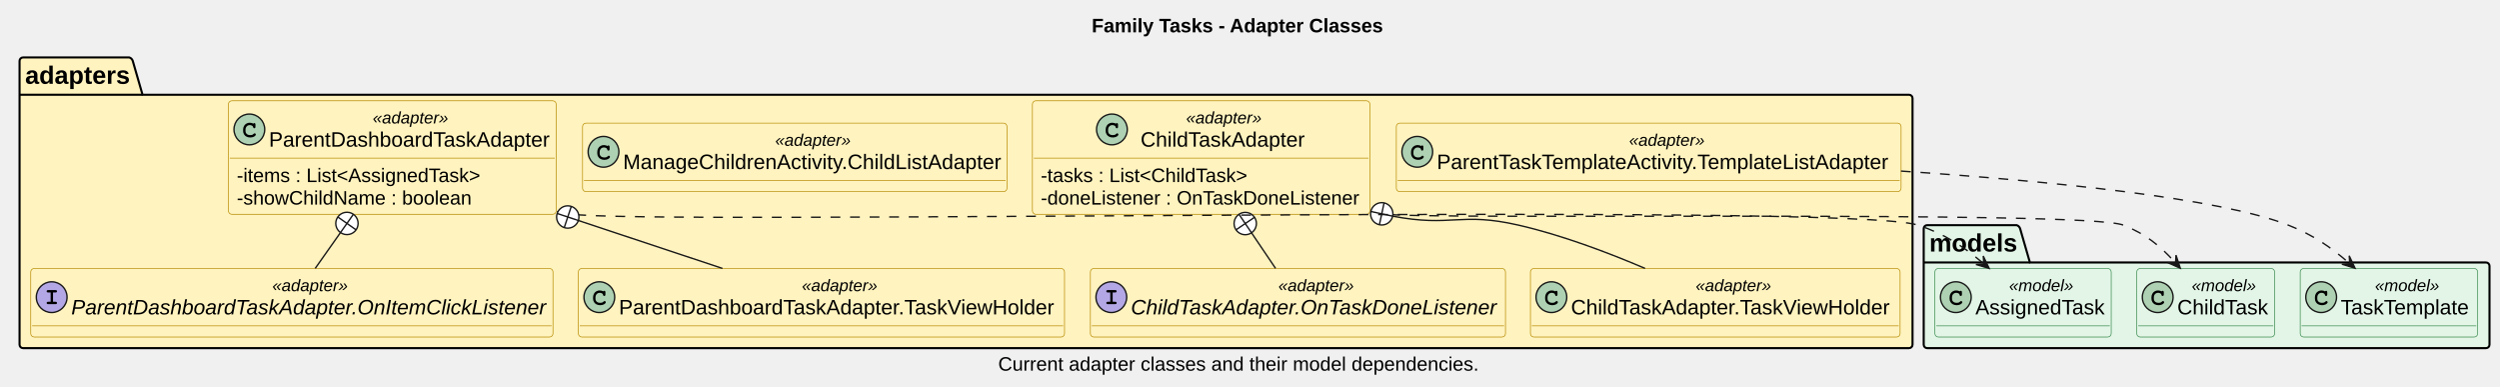
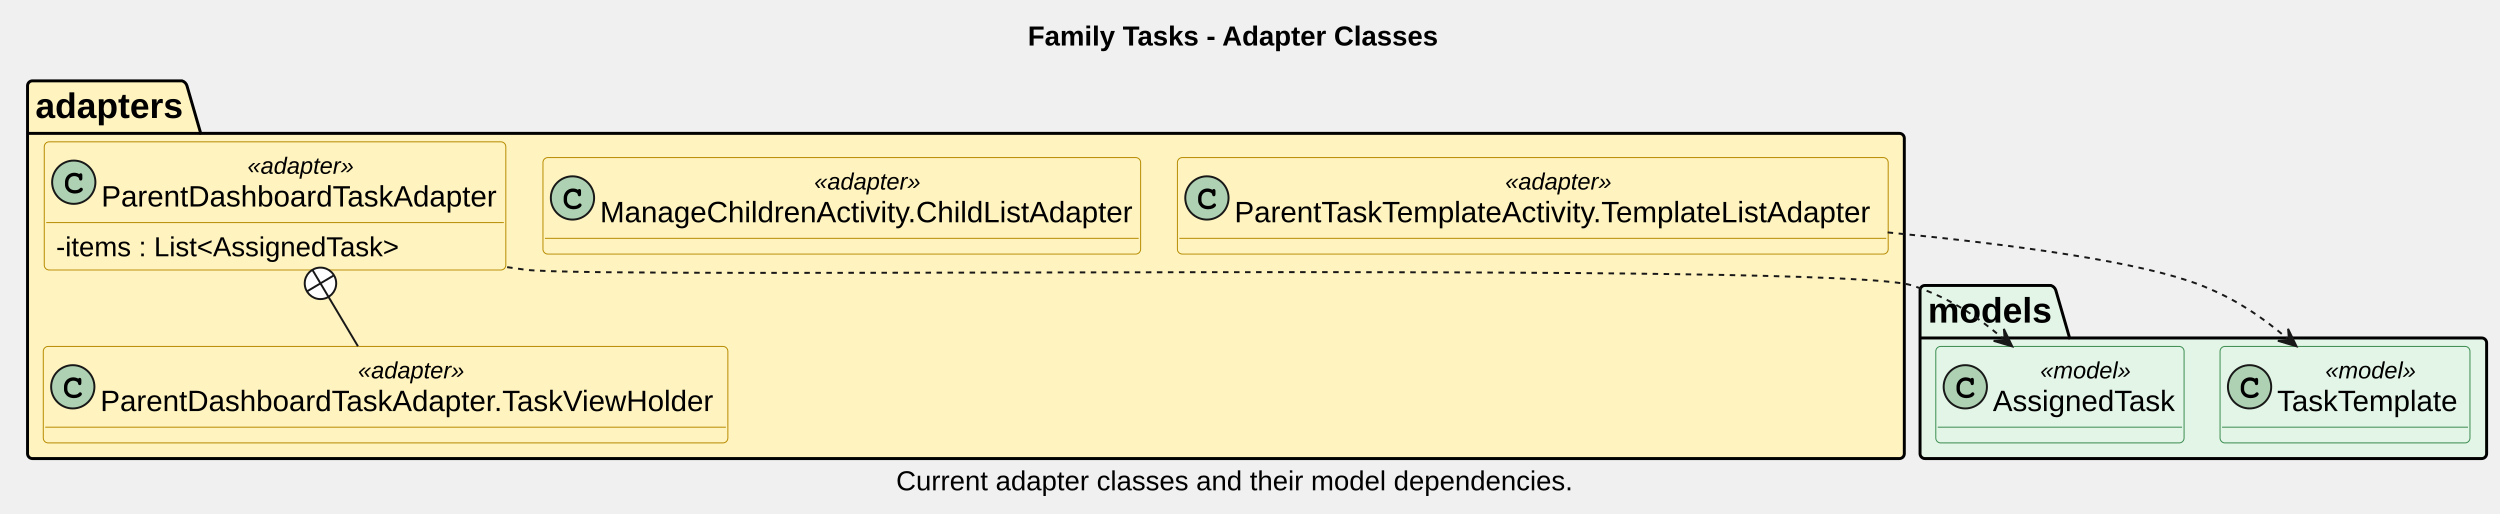
- <svg xmlns="http://www.w3.org/2000/svg" contentStyleType="text/css" data-diagram-type="CLASS" height="692.5px" preserveAspectRatio="none" style="width:4472px;height:692px;background:#FFFFFF;" version="1.1" viewBox="0 0 4472 692" width="4472.5px" zoomAndPan="magnify">
+ <svg xmlns="http://www.w3.org/2000/svg" contentStyleType="text/css" height="652.5px" preserveAspectRatio="none" style="width:3177px;height:652px;background:#FFFFFF;" version="1.1" viewBox="0 0 3177 652" width="3177.5px" zoomAndPan="magnify">
  <defs />
  <g>
-     <g class="title" data-source-line="15">
-       <text fill="#000000" font-family="Arial" font-size="35" font-weight="bold" lengthAdjust="spacing" textLength="525.239" x="1953.63" y="57.83">Family Tasks - Adapter Classes</text>
-     </g>
-     <g class="cluster" data-qualified-name="adapters" data-source-line="18" id="ent0002">
-       <path d="M41.25,102.747 L231.331,102.747 A9.375,9.375 0 0 1 237.581,108.997 L255.081,169.492 L3416.25,169.492 A6.25,6.25 0 0 1 3422.5,175.742 L3422.5,616.497 A6.25,6.25 0 0 1 3416.25,622.747 L41.25,622.747 A6.25,6.25 0 0 1 35,616.497 L35,108.997 A6.25,6.25 0 0 1 41.25,102.747" fill="#FFF3BF" style="stroke:#000000;stroke-width:3.75;" />
+     <text fill="#000000" font-family="Arial" font-size="35" font-weight="bold" lengthAdjust="spacing" textLength="525.239" x="1306.13" y="57.83">Family Tasks - Adapter Classes</text>
+     <g id="cluster_adapters">
+       <path d="M41.25,102.747 L231.331,102.747 A9.375,9.375 0 0 1 237.581,108.997 L255.081,169.492 L2413.75,169.492 A6.25,6.25 0 0 1 2420,175.742 L2420,576.497 A6.25,6.25 0 0 1 2413.75,582.747 L41.25,582.747 A6.25,6.25 0 0 1 35,576.497 L35,108.997 A6.25,6.25 0 0 1 41.25,102.747 " fill="#FFF3BF" style="stroke:#000000;stroke-width:3.75;" />
      <line style="stroke:#000000;stroke-width:3.75;" x1="35" x2="255.081" y1="169.492" y2="169.492" />
      <text fill="#000000" font-family="Arial" font-size="45" font-weight="bold" lengthAdjust="spacing" textLength="187.581" x="45" y="149.956">adapters</text>
    </g>
-     <g class="cluster" data-qualified-name="models" data-source-line="35" id="ent0011">
-       <path d="M3448.75,402.747 L3608.794,402.747 A9.375,9.375 0 0 1 3615.044,408.997 L3632.544,469.492 L4448.75,469.492 A6.25,6.25 0 0 1 4455,475.742 L4455,616.497 A6.25,6.25 0 0 1 4448.75,622.747 L3448.75,622.747 A6.25,6.25 0 0 1 3442.5,616.497 L3442.5,408.997 A6.25,6.25 0 0 1 3448.75,402.747" fill="#E2F5E6" style="stroke:#000000;stroke-width:3.75;" />
-       <line style="stroke:#000000;stroke-width:3.75;" x1="3442.5" x2="3632.544" y1="469.492" y2="469.492" />
-       <text fill="#000000" font-family="Arial" font-size="45" font-weight="bold" lengthAdjust="spacing" textLength="157.544" x="3452.5" y="449.956">models</text>
+     <g id="cluster_models">
+       <path d="M2446.25,362.747 L2606.294,362.747 A9.375,9.375 0 0 1 2612.544,368.997 L2630.044,429.492 L3153.75,429.492 A6.25,6.25 0 0 1 3160,435.742 L3160,576.497 A6.25,6.25 0 0 1 3153.75,582.747 L2446.25,582.747 A6.25,6.25 0 0 1 2440,576.497 L2440,368.997 A6.25,6.25 0 0 1 2446.25,362.747 " fill="#E2F5E6" style="stroke:#000000;stroke-width:3.75;" />
+       <line style="stroke:#000000;stroke-width:3.75;" x1="2440" x2="2630.044" y1="429.492" y2="429.492" />
+       <text fill="#000000" font-family="Arial" font-size="45" font-weight="bold" lengthAdjust="spacing" textLength="157.544" x="2450" y="409.956">models</text>
    </g>
-     <g class="entity" data-qualified-name="adapters.ChildTaskAdapter" data-source-line="19" id="ent0003">
-       <rect fill="#FFF3BF" height="203.112" rx="6.25" ry="6.25" style="stroke:#B68A00;stroke-width:1.25;" width="603.928" x="1847.5" y="180.247" />
-       <ellipse cx="1989.81" cy="231.556" fill="#ADD1B2" rx="27.5" ry="27.5" style="stroke:#181818;stroke-width:2.5;" />
-       <path d="M1996.724,221.243 Q1997.114,220.696 1997.583,220.423 Q1998.052,220.149 1998.599,220.149 Q1999.536,220.149 2000.122,220.814 Q2000.708,221.439 2000.708,222.962 L2000.708,226.595 Q2000.708,228.118 2000.122,228.782 Q1999.536,229.446 1998.599,229.446 Q1997.739,229.446 1997.231,228.939 Q1996.724,228.47 1996.45,227.181 Q1996.333,226.282 1995.864,225.814 Q1995.044,224.876 1993.521,224.329 Q1991.997,223.782 1990.435,223.782 Q1988.521,223.782 1986.919,224.603 Q1985.356,225.423 1984.106,227.298 Q1982.896,229.173 1982.896,231.751 L1982.896,234.486 Q1982.896,237.571 1985.122,239.642 Q1987.349,241.673 1991.333,241.673 Q1993.677,241.673 1995.317,241.048 Q1996.294,240.657 1997.349,239.564 Q1998.013,238.899 1998.364,238.704 Q1998.755,238.509 1999.263,238.509 Q2000.083,238.509 2000.708,239.173 Q2001.372,239.798 2001.372,240.657 Q2001.372,241.517 2000.513,242.532 Q1999.263,243.978 1997.271,244.798 Q1994.575,245.931 1991.333,245.931 Q1987.544,245.931 1984.536,244.368 Q1982.075,243.118 1980.356,240.462 Q1978.638,237.767 1978.638,234.564 L1978.638,231.673 Q1978.638,228.353 1980.161,225.501 Q1981.724,222.611 1984.458,221.087 Q1987.192,219.524 1990.278,219.524 Q1992.114,219.524 1993.716,219.954 Q1995.356,220.345 1996.724,221.243 Z " fill="#000000" />
-       <text fill="#000000" font-family="Arial" font-size="30" font-style="italic" lengthAdjust="spacing" textLength="135.117" x="2122.53" y="220.886">«adapter»</text>
-       <text fill="#000000" font-family="Arial" font-size="37.5" lengthAdjust="spacing" textLength="298.059" x="2041.06" y="262.418">ChildTaskAdapter</text>
-       <line style="stroke:#B68A00;stroke-width:1.25;" x1="1850" x2="2448.928" y1="282.865" y2="282.865" />
-       <text fill="#000000" font-family="Arial" font-size="35" lengthAdjust="spacing" textLength="373.464" x="1862.5" y="325.695">-tasks : List&lt;ChildTask&gt;</text>
-       <text fill="#000000" font-family="Arial" font-size="35" lengthAdjust="spacing" textLength="573.928" x="1862.5" y="365.941">-doneListener : OnTaskDoneListener</text>
+     <g id="elem_ParentDashboardTaskAdapter">
+       <rect codeLine="19" fill="#FFF3BF" height="162.865" id="ParentDashboardTaskAdapter" rx="6.25" ry="6.25" style="stroke:#B68A00;stroke-width:1.25;" width="586.543" x="56.25" y="180.247" />
+       <ellipse cx="93.75" cy="231.556" fill="#ADD1B2" rx="27.5" ry="27.5" style="stroke:#181818;stroke-width:2.5;" />
+       <path d="M100.664,221.243 Q101.055,220.696 101.523,220.423 Q101.992,220.149 102.539,220.149 Q103.477,220.149 104.062,220.814 Q104.648,221.439 104.648,222.962 L104.648,226.595 Q104.648,228.118 104.062,228.782 Q103.477,229.446 102.539,229.446 Q101.68,229.446 101.172,228.939 Q100.664,228.47 100.391,227.181 Q100.273,226.282 99.805,225.814 Q98.984,224.876 97.461,224.329 Q95.938,223.782 94.375,223.782 Q92.461,223.782 90.859,224.603 Q89.297,225.423 88.047,227.298 Q86.836,229.173 86.836,231.751 L86.836,234.486 Q86.836,237.571 89.062,239.642 Q91.289,241.673 95.273,241.673 Q97.617,241.673 99.258,241.048 Q100.234,240.657 101.289,239.564 Q101.953,238.899 102.305,238.704 Q102.695,238.509 103.203,238.509 Q104.023,238.509 104.648,239.173 Q105.312,239.798 105.312,240.657 Q105.312,241.517 104.453,242.532 Q103.203,243.978 101.211,244.798 Q98.516,245.931 95.273,245.931 Q91.484,245.931 88.477,244.368 Q86.016,243.118 84.297,240.462 Q82.578,237.767 82.578,234.564 L82.578,231.673 Q82.578,228.353 84.102,225.501 Q85.664,222.611 88.398,221.087 Q91.133,219.524 94.219,219.524 Q96.055,219.524 97.656,219.954 Q99.297,220.345 100.664,221.243 Z " fill="#000000" />
+       <text fill="#000000" font-family="Arial" font-size="30" font-style="italic" lengthAdjust="spacing" textLength="135.117" x="314.463" y="220.886">«adapter»</text>
+       <text fill="#000000" font-family="Arial" font-size="37.5" lengthAdjust="spacing" textLength="506.543" x="128.75" y="262.418">ParentDashboardTaskAdapter</text>
+       <line style="stroke:#B68A00;stroke-width:1.25;" x1="58.75" x2="640.293" y1="282.865" y2="282.865" />
+       <text fill="#000000" font-family="Arial" font-size="35" lengthAdjust="spacing" textLength="439.619" x="71.25" y="325.695">-items : List&lt;AssignedTask&gt;</text>
    </g>
-     <g class="entity" data-qualified-name="adapters.OnTaskDoneListener" data-source-line="23" id="ent0004">
-       <rect fill="#FFF3BF" height="122.618" rx="6.25" ry="6.25" style="stroke:#B68A00;stroke-width:1.25;" width="742.823" x="1951.25" y="480.247" />
-       <ellipse cx="1988.75" cy="531.556" fill="#B4A7E5" rx="27.5" ry="27.5" style="stroke:#181818;stroke-width:2.5;" />
-       <path d="M1991.133,523.157 L1991.133,539.798 L1995.43,539.798 Q1996.953,539.798 1997.617,540.384 Q1998.281,540.97 1998.281,541.946 Q1998.281,542.884 1997.617,543.47 Q1996.953,544.056 1995.43,544.056 L1982.578,544.056 Q1981.055,544.056 1980.391,543.47 Q1979.727,542.884 1979.727,541.907 Q1979.727,540.97 1980.391,540.384 Q1981.055,539.798 1982.578,539.798 L1986.875,539.798 L1986.875,523.157 L1982.578,523.157 Q1981.055,523.157 1980.391,522.571 Q1979.727,521.986 1979.727,521.009 Q1979.727,520.071 1980.391,519.486 Q1981.055,518.899 1982.578,518.899 L1995.43,518.899 Q1996.953,518.899 1997.617,519.486 Q1998.281,520.071 1998.281,521.009 Q1998.281,521.986 1997.617,522.571 Q1996.953,523.157 1995.43,523.157 L1991.133,523.157 Z " fill="#000000" />
-       <text fill="#000000" font-family="Arial" font-size="30" font-style="italic" lengthAdjust="spacing" textLength="135.117" x="2287.603" y="520.886">«adapter»</text>
-       <text fill="#000000" font-family="Arial" font-size="37.5" font-style="italic" lengthAdjust="spacing" textLength="662.823" x="2023.75" y="562.418">ChildTaskAdapter.OnTaskDoneListener</text>
-       <line style="stroke:#B68A00;stroke-width:1.25;" x1="1953.75" x2="2691.573" y1="582.865" y2="582.865" />
+     <g id="elem_ParentTaskViewHolder">
+       <rect codeLine="22" fill="#FFF3BF" height="122.618" id="ParentTaskViewHolder" rx="6.25" ry="6.25" style="stroke:#B68A00;stroke-width:1.25;" width="869.972" x="55" y="440.247" />
+       <ellipse cx="92.5" cy="491.556" fill="#ADD1B2" rx="27.5" ry="27.5" style="stroke:#181818;stroke-width:2.5;" />
+       <path d="M99.414,481.243 Q99.805,480.696 100.273,480.423 Q100.742,480.149 101.289,480.149 Q102.227,480.149 102.812,480.814 Q103.398,481.439 103.398,482.962 L103.398,486.595 Q103.398,488.118 102.812,488.782 Q102.227,489.446 101.289,489.446 Q100.43,489.446 99.922,488.939 Q99.414,488.47 99.141,487.181 Q99.023,486.282 98.555,485.814 Q97.734,484.876 96.211,484.329 Q94.688,483.782 93.125,483.782 Q91.211,483.782 89.609,484.603 Q88.047,485.423 86.797,487.298 Q85.586,489.173 85.586,491.751 L85.586,494.486 Q85.586,497.571 87.812,499.642 Q90.039,501.673 94.023,501.673 Q96.367,501.673 98.008,501.048 Q98.984,500.657 100.039,499.564 Q100.703,498.899 101.055,498.704 Q101.445,498.509 101.953,498.509 Q102.773,498.509 103.398,499.173 Q104.062,499.798 104.062,500.657 Q104.062,501.517 103.203,502.532 Q101.953,503.978 99.961,504.798 Q97.266,505.931 94.023,505.931 Q90.234,505.931 87.227,504.368 Q84.766,503.118 83.047,500.462 Q81.328,497.767 81.328,494.564 L81.328,491.673 Q81.328,488.353 82.852,485.501 Q84.414,482.611 87.148,481.087 Q89.883,479.524 92.969,479.524 Q94.805,479.524 96.406,479.954 Q98.047,480.345 99.414,481.243 Z " fill="#000000" />
+       <text fill="#000000" font-family="Arial" font-size="30" font-style="italic" lengthAdjust="spacing" textLength="135.117" x="454.927" y="480.886">«adapter»</text>
+       <text fill="#000000" font-family="Arial" font-size="37.5" lengthAdjust="spacing" textLength="789.972" x="127.5" y="522.418">ParentDashboardTaskAdapter.TaskViewHolder</text>
+       <line style="stroke:#B68A00;stroke-width:1.25;" x1="57.5" x2="922.472" y1="542.865" y2="542.865" />
    </g>
-     <g class="entity" data-qualified-name="adapters.ChildTaskViewHolder" data-source-line="24" id="ent0005">
-       <rect fill="#FFF3BF" height="122.618" rx="6.25" ry="6.25" style="stroke:#B68A00;stroke-width:1.25;" width="661.488" x="2738.75" y="480.247" />
-       <ellipse cx="2776.25" cy="531.556" fill="#ADD1B2" rx="27.5" ry="27.5" style="stroke:#181818;stroke-width:2.5;" />
-       <path d="M2783.164,521.243 Q2783.555,520.696 2784.023,520.423 Q2784.492,520.149 2785.039,520.149 Q2785.977,520.149 2786.562,520.814 Q2787.148,521.439 2787.148,522.962 L2787.148,526.595 Q2787.148,528.118 2786.562,528.782 Q2785.977,529.446 2785.039,529.446 Q2784.18,529.446 2783.672,528.939 Q2783.164,528.47 2782.891,527.181 Q2782.773,526.282 2782.305,525.814 Q2781.484,524.876 2779.961,524.329 Q2778.438,523.782 2776.875,523.782 Q2774.961,523.782 2773.359,524.603 Q2771.797,525.423 2770.547,527.298 Q2769.336,529.173 2769.336,531.751 L2769.336,534.486 Q2769.336,537.571 2771.562,539.642 Q2773.789,541.673 2777.773,541.673 Q2780.117,541.673 2781.758,541.048 Q2782.734,540.657 2783.789,539.564 Q2784.453,538.899 2784.805,538.704 Q2785.195,538.509 2785.703,538.509 Q2786.523,538.509 2787.148,539.173 Q2787.812,539.798 2787.812,540.657 Q2787.812,541.517 2786.953,542.532 Q2785.703,543.978 2783.711,544.798 Q2781.016,545.931 2777.773,545.931 Q2773.984,545.931 2770.977,544.368 Q2768.516,543.118 2766.797,540.462 Q2765.078,537.767 2765.078,534.564 L2765.078,531.673 Q2765.078,528.353 2766.602,525.501 Q2768.164,522.611 2770.898,521.087 Q2773.633,519.524 2776.719,519.524 Q2778.555,519.524 2780.156,519.954 Q2781.797,520.345 2783.164,521.243 Z " fill="#000000" />
-       <text fill="#000000" font-family="Arial" font-size="30" font-style="italic" lengthAdjust="spacing" textLength="135.117" x="3034.435" y="520.886">«adapter»</text>
-       <text fill="#000000" font-family="Arial" font-size="37.5" lengthAdjust="spacing" textLength="581.488" x="2811.25" y="562.418">ChildTaskAdapter.TaskViewHolder</text>
-       <line style="stroke:#B68A00;stroke-width:1.25;" x1="2741.25" x2="3397.738" y1="582.865" y2="582.865" />
+     <g id="elem_ChildListAdapter">
+       <rect codeLine="23" fill="#FFF3BF" height="122.618" id="ChildListAdapter" rx="6.25" ry="6.25" style="stroke:#B68A00;stroke-width:1.25;" width="759.504" x="690" y="200.247" />
+       <ellipse cx="727.5" cy="251.556" fill="#ADD1B2" rx="27.5" ry="27.5" style="stroke:#181818;stroke-width:2.5;" />
+       <path d="M734.414,241.243 Q734.805,240.696 735.273,240.423 Q735.742,240.149 736.289,240.149 Q737.227,240.149 737.812,240.814 Q738.398,241.439 738.398,242.962 L738.398,246.595 Q738.398,248.118 737.812,248.782 Q737.227,249.446 736.289,249.446 Q735.43,249.446 734.922,248.939 Q734.414,248.47 734.141,247.181 Q734.023,246.282 733.555,245.814 Q732.734,244.876 731.211,244.329 Q729.688,243.782 728.125,243.782 Q726.211,243.782 724.609,244.603 Q723.047,245.423 721.797,247.298 Q720.586,249.173 720.586,251.751 L720.586,254.486 Q720.586,257.571 722.812,259.642 Q725.039,261.673 729.023,261.673 Q731.367,261.673 733.008,261.048 Q733.984,260.657 735.039,259.564 Q735.703,258.899 736.055,258.704 Q736.445,258.509 736.953,258.509 Q737.773,258.509 738.398,259.173 Q739.062,259.798 739.062,260.657 Q739.062,261.517 738.203,262.532 Q736.953,263.978 734.961,264.798 Q732.266,265.931 729.023,265.931 Q725.234,265.931 722.227,264.368 Q719.766,263.118 718.047,260.462 Q716.328,257.767 716.328,254.564 L716.328,251.673 Q716.328,248.353 717.852,245.501 Q719.414,242.611 722.148,241.087 Q724.883,239.524 727.969,239.524 Q729.805,239.524 731.406,239.954 Q733.047,240.345 734.414,241.243 Z " fill="#000000" />
+       <text fill="#000000" font-family="Arial" font-size="30" font-style="italic" lengthAdjust="spacing" textLength="135.117" x="1034.694" y="240.886">«adapter»</text>
+       <text fill="#000000" font-family="Arial" font-size="37.5" lengthAdjust="spacing" textLength="679.504" x="762.5" y="282.418">ManageChildrenActivity.ChildListAdapter</text>
+       <line style="stroke:#B68A00;stroke-width:1.25;" x1="692.5" x2="1447.004" y1="302.865" y2="302.865" />
    </g>
-     <g class="entity" data-qualified-name="adapters.ParentDashboardTaskAdapter" data-source-line="25" id="ent0006">
-       <rect fill="#FFF3BF" height="203.112" rx="6.25" ry="6.25" style="stroke:#B68A00;stroke-width:1.25;" width="586.543" x="408.75" y="180.247" />
-       <ellipse cx="446.25" cy="231.556" fill="#ADD1B2" rx="27.5" ry="27.5" style="stroke:#181818;stroke-width:2.5;" />
-       <path d="M453.164,221.243 Q453.555,220.696 454.023,220.423 Q454.492,220.149 455.039,220.149 Q455.977,220.149 456.562,220.814 Q457.148,221.439 457.148,222.962 L457.148,226.595 Q457.148,228.118 456.562,228.782 Q455.977,229.446 455.039,229.446 Q454.18,229.446 453.672,228.939 Q453.164,228.47 452.891,227.181 Q452.773,226.282 452.305,225.814 Q451.484,224.876 449.961,224.329 Q448.438,223.782 446.875,223.782 Q444.961,223.782 443.359,224.603 Q441.797,225.423 440.547,227.298 Q439.336,229.173 439.336,231.751 L439.336,234.486 Q439.336,237.571 441.562,239.642 Q443.789,241.673 447.773,241.673 Q450.117,241.673 451.758,241.048 Q452.734,240.657 453.789,239.564 Q454.453,238.899 454.805,238.704 Q455.195,238.509 455.703,238.509 Q456.523,238.509 457.148,239.173 Q457.812,239.798 457.812,240.657 Q457.812,241.517 456.953,242.532 Q455.703,243.978 453.711,244.798 Q451.016,245.931 447.773,245.931 Q443.984,245.931 440.977,244.368 Q438.516,243.118 436.797,240.462 Q435.078,237.767 435.078,234.564 L435.078,231.673 Q435.078,228.353 436.602,225.501 Q438.164,222.611 440.898,221.087 Q443.633,219.524 446.719,219.524 Q448.555,219.524 450.156,219.954 Q451.797,220.345 453.164,221.243 Z " fill="#000000" />
-       <text fill="#000000" font-family="Arial" font-size="30" font-style="italic" lengthAdjust="spacing" textLength="135.117" x="666.963" y="220.886">«adapter»</text>
-       <text fill="#000000" font-family="Arial" font-size="37.5" lengthAdjust="spacing" textLength="506.543" x="481.25" y="262.418">ParentDashboardTaskAdapter</text>
-       <line style="stroke:#B68A00;stroke-width:1.25;" x1="411.25" x2="992.793" y1="282.865" y2="282.865" />
-       <text fill="#000000" font-family="Arial" font-size="35" lengthAdjust="spacing" textLength="439.619" x="423.75" y="325.695">-items : List&lt;AssignedTask&gt;</text>
-       <text fill="#000000" font-family="Arial" font-size="35" lengthAdjust="spacing" textLength="420.222" x="423.75" y="365.941">-showChildName : boolean</text>
+     <g id="elem_TemplateListAdapter">
+       <rect codeLine="24" fill="#FFF3BF" height="122.618" id="TemplateListAdapter" rx="6.25" ry="6.25" style="stroke:#B68A00;stroke-width:1.25;" width="903.26" x="1496.25" y="200.247" />
+       <ellipse cx="1533.75" cy="251.556" fill="#ADD1B2" rx="27.5" ry="27.5" style="stroke:#181818;stroke-width:2.5;" />
+       <path d="M1540.664,241.243 Q1541.055,240.696 1541.523,240.423 Q1541.992,240.149 1542.539,240.149 Q1543.477,240.149 1544.062,240.814 Q1544.648,241.439 1544.648,242.962 L1544.648,246.595 Q1544.648,248.118 1544.062,248.782 Q1543.477,249.446 1542.539,249.446 Q1541.68,249.446 1541.172,248.939 Q1540.664,248.47 1540.391,247.181 Q1540.273,246.282 1539.805,245.814 Q1538.984,244.876 1537.461,244.329 Q1535.938,243.782 1534.375,243.782 Q1532.461,243.782 1530.859,244.603 Q1529.297,245.423 1528.047,247.298 Q1526.836,249.173 1526.836,251.751 L1526.836,254.486 Q1526.836,257.571 1529.062,259.642 Q1531.289,261.673 1535.273,261.673 Q1537.617,261.673 1539.258,261.048 Q1540.234,260.657 1541.289,259.564 Q1541.953,258.899 1542.305,258.704 Q1542.695,258.509 1543.203,258.509 Q1544.023,258.509 1544.648,259.173 Q1545.312,259.798 1545.312,260.657 Q1545.312,261.517 1544.453,262.532 Q1543.203,263.978 1541.211,264.798 Q1538.516,265.931 1535.273,265.931 Q1531.484,265.931 1528.477,264.368 Q1526.016,263.118 1524.297,260.462 Q1522.578,257.767 1522.578,254.564 L1522.578,251.673 Q1522.578,248.353 1524.102,245.501 Q1525.664,242.611 1528.398,241.087 Q1531.133,239.524 1534.219,239.524 Q1536.055,239.524 1537.656,239.954 Q1539.297,240.345 1540.664,241.243 Z " fill="#000000" />
+       <text fill="#000000" font-family="Arial" font-size="30" font-style="italic" lengthAdjust="spacing" textLength="135.117" x="1912.822" y="240.886">«adapter»</text>
+       <text fill="#000000" font-family="Arial" font-size="37.5" lengthAdjust="spacing" textLength="823.26" x="1568.75" y="282.418">ParentTaskTemplateActivity.TemplateListAdapter</text>
+       <line style="stroke:#B68A00;stroke-width:1.25;" x1="1498.75" x2="2397.01" y1="302.865" y2="302.865" />
    </g>
-     <g class="entity" data-qualified-name="adapters.OnItemClickListener" data-source-line="29" id="ent0007">
-       <rect fill="#FFF3BF" height="122.618" rx="6.25" ry="6.25" style="stroke:#B68A00;stroke-width:1.25;" width="934.572" x="55" y="480.247" />
-       <ellipse cx="92.5" cy="531.556" fill="#B4A7E5" rx="27.5" ry="27.5" style="stroke:#181818;stroke-width:2.5;" />
-       <path d="M94.883,523.157 L94.883,539.798 L99.18,539.798 Q100.703,539.798 101.367,540.384 Q102.031,540.97 102.031,541.946 Q102.031,542.884 101.367,543.47 Q100.703,544.056 99.18,544.056 L86.328,544.056 Q84.805,544.056 84.141,543.47 Q83.477,542.884 83.477,541.907 Q83.477,540.97 84.141,540.384 Q84.805,539.798 86.328,539.798 L90.625,539.798 L90.625,523.157 L86.328,523.157 Q84.805,523.157 84.141,522.571 Q83.477,521.986 83.477,521.009 Q83.477,520.071 84.141,519.486 Q84.805,518.899 86.328,518.899 L99.18,518.899 Q100.703,518.899 101.367,519.486 Q102.031,520.071 102.031,521.009 Q102.031,521.986 101.367,522.571 Q100.703,523.157 99.18,523.157 L94.883,523.157 Z " fill="#000000" />
-       <text fill="#000000" font-family="Arial" font-size="30" font-style="italic" lengthAdjust="spacing" textLength="135.117" x="487.227" y="520.886">«adapter»</text>
-       <text fill="#000000" font-family="Arial" font-size="37.5" font-style="italic" lengthAdjust="spacing" textLength="854.572" x="127.5" y="562.418">ParentDashboardTaskAdapter.OnItemClickListener</text>
-       <line style="stroke:#B68A00;stroke-width:1.25;" x1="57.5" x2="987.072" y1="582.865" y2="582.865" />
+     <g id="elem_AssignedTask">
+       <rect codeLine="28" fill="#E2F5E6" height="122.618" id="AssignedTask" rx="6.25" ry="6.25" style="stroke:#3B8B4F;stroke-width:1.25;" width="315.529" x="2460" y="440.247" />
+       <ellipse cx="2497.5" cy="491.556" fill="#ADD1B2" rx="27.5" ry="27.5" style="stroke:#181818;stroke-width:2.5;" />
+       <path d="M2504.414,481.243 Q2504.805,480.696 2505.273,480.423 Q2505.742,480.149 2506.289,480.149 Q2507.227,480.149 2507.812,480.814 Q2508.398,481.439 2508.398,482.962 L2508.398,486.595 Q2508.398,488.118 2507.812,488.782 Q2507.227,489.446 2506.289,489.446 Q2505.43,489.446 2504.922,488.939 Q2504.414,488.47 2504.141,487.181 Q2504.023,486.282 2503.555,485.814 Q2502.734,484.876 2501.211,484.329 Q2499.688,483.782 2498.125,483.782 Q2496.211,483.782 2494.609,484.603 Q2493.047,485.423 2491.797,487.298 Q2490.586,489.173 2490.586,491.751 L2490.586,494.486 Q2490.586,497.571 2492.812,499.642 Q2495.039,501.673 2499.023,501.673 Q2501.367,501.673 2503.008,501.048 Q2503.984,500.657 2505.039,499.564 Q2505.703,498.899 2506.055,498.704 Q2506.445,498.509 2506.953,498.509 Q2507.773,498.509 2508.398,499.173 Q2509.062,499.798 2509.062,500.657 Q2509.062,501.517 2508.203,502.532 Q2506.953,503.978 2504.961,504.798 Q2502.266,505.931 2499.023,505.931 Q2495.234,505.931 2492.227,504.368 Q2489.766,503.118 2488.047,500.462 Q2486.328,497.767 2486.328,494.564 L2486.328,491.673 Q2486.328,488.353 2487.852,485.501 Q2489.414,482.611 2492.148,481.087 Q2494.883,479.524 2497.969,479.524 Q2499.805,479.524 2501.406,479.954 Q2503.047,480.345 2504.414,481.243 Z " fill="#000000" />
+       <text fill="#000000" font-family="Arial" font-size="30" font-style="italic" lengthAdjust="spacing" textLength="115.078" x="2592.725" y="480.886">«model»</text>
+       <text fill="#000000" font-family="Arial" font-size="37.5" lengthAdjust="spacing" textLength="235.529" x="2532.5" y="522.418">AssignedTask</text>
+       <line style="stroke:#3B8B4F;stroke-width:1.25;" x1="2462.5" x2="2773.029" y1="542.865" y2="542.865" />
    </g>
-     <g class="entity" data-qualified-name="adapters.ParentTaskViewHolder" data-source-line="30" id="ent0008">
-       <rect fill="#FFF3BF" height="122.618" rx="6.25" ry="6.25" style="stroke:#B68A00;stroke-width:1.25;" width="869.972" x="1035" y="480.247" />
-       <ellipse cx="1072.5" cy="531.556" fill="#ADD1B2" rx="27.5" ry="27.5" style="stroke:#181818;stroke-width:2.5;" />
-       <path d="M1079.414,521.243 Q1079.805,520.696 1080.273,520.423 Q1080.742,520.149 1081.289,520.149 Q1082.227,520.149 1082.812,520.814 Q1083.398,521.439 1083.398,522.962 L1083.398,526.595 Q1083.398,528.118 1082.812,528.782 Q1082.227,529.446 1081.289,529.446 Q1080.43,529.446 1079.922,528.939 Q1079.414,528.47 1079.141,527.181 Q1079.023,526.282 1078.555,525.814 Q1077.734,524.876 1076.211,524.329 Q1074.688,523.782 1073.125,523.782 Q1071.211,523.782 1069.609,524.603 Q1068.047,525.423 1066.797,527.298 Q1065.586,529.173 1065.586,531.751 L1065.586,534.486 Q1065.586,537.571 1067.812,539.642 Q1070.039,541.673 1074.023,541.673 Q1076.367,541.673 1078.008,541.048 Q1078.984,540.657 1080.039,539.564 Q1080.703,538.899 1081.055,538.704 Q1081.445,538.509 1081.953,538.509 Q1082.773,538.509 1083.398,539.173 Q1084.062,539.798 1084.062,540.657 Q1084.062,541.517 1083.203,542.532 Q1081.953,543.978 1079.961,544.798 Q1077.266,545.931 1074.023,545.931 Q1070.234,545.931 1067.227,544.368 Q1064.766,543.118 1063.047,540.462 Q1061.328,537.767 1061.328,534.564 L1061.328,531.673 Q1061.328,528.353 1062.852,525.501 Q1064.414,522.611 1067.148,521.087 Q1069.883,519.524 1072.969,519.524 Q1074.805,519.524 1076.406,519.954 Q1078.047,520.345 1079.414,521.243 Z " fill="#000000" />
-       <text fill="#000000" font-family="Arial" font-size="30" font-style="italic" lengthAdjust="spacing" textLength="135.117" x="1434.927" y="520.886">«adapter»</text>
-       <text fill="#000000" font-family="Arial" font-size="37.5" lengthAdjust="spacing" textLength="789.972" x="1107.5" y="562.418">ParentDashboardTaskAdapter.TaskViewHolder</text>
-       <line style="stroke:#B68A00;stroke-width:1.25;" x1="1037.5" x2="1902.472" y1="582.865" y2="582.865" />
+     <g id="elem_TaskTemplate">
+       <rect codeLine="29" fill="#E2F5E6" height="122.618" id="TaskTemplate" rx="6.25" ry="6.25" style="stroke:#3B8B4F;stroke-width:1.25;" width="317.579" x="2821.25" y="440.247" />
+       <ellipse cx="2858.75" cy="491.556" fill="#ADD1B2" rx="27.5" ry="27.5" style="stroke:#181818;stroke-width:2.5;" />
+       <path d="M2865.664,481.243 Q2866.055,480.696 2866.523,480.423 Q2866.992,480.149 2867.539,480.149 Q2868.477,480.149 2869.062,480.814 Q2869.648,481.439 2869.648,482.962 L2869.648,486.595 Q2869.648,488.118 2869.062,488.782 Q2868.477,489.446 2867.539,489.446 Q2866.68,489.446 2866.172,488.939 Q2865.664,488.47 2865.391,487.181 Q2865.273,486.282 2864.805,485.814 Q2863.984,484.876 2862.461,484.329 Q2860.938,483.782 2859.375,483.782 Q2857.461,483.782 2855.859,484.603 Q2854.297,485.423 2853.047,487.298 Q2851.836,489.173 2851.836,491.751 L2851.836,494.486 Q2851.836,497.571 2854.062,499.642 Q2856.289,501.673 2860.273,501.673 Q2862.617,501.673 2864.258,501.048 Q2865.234,500.657 2866.289,499.564 Q2866.953,498.899 2867.305,498.704 Q2867.695,498.509 2868.203,498.509 Q2869.023,498.509 2869.648,499.173 Q2870.312,499.798 2870.312,500.657 Q2870.312,501.517 2869.453,502.532 Q2868.203,503.978 2866.211,504.798 Q2863.516,505.931 2860.273,505.931 Q2856.484,505.931 2853.477,504.368 Q2851.016,503.118 2849.297,500.462 Q2847.578,497.767 2847.578,494.564 L2847.578,491.673 Q2847.578,488.353 2849.102,485.501 Q2850.664,482.611 2853.398,481.087 Q2856.133,479.524 2859.219,479.524 Q2861.055,479.524 2862.656,479.954 Q2864.297,480.345 2865.664,481.243 Z " fill="#000000" />
+       <text fill="#000000" font-family="Arial" font-size="30" font-style="italic" lengthAdjust="spacing" textLength="115.078" x="2955.001" y="480.886">«model»</text>
+       <text fill="#000000" font-family="Arial" font-size="37.5" lengthAdjust="spacing" textLength="237.579" x="2893.75" y="522.418">TaskTemplate</text>
+       <line style="stroke:#3B8B4F;stroke-width:1.25;" x1="2823.75" x2="3136.329" y1="542.865" y2="542.865" />
    </g>
-     <g class="entity" data-qualified-name="adapters.ChildListAdapter" data-source-line="31" id="ent0009">
-       <rect fill="#FFF3BF" height="122.618" rx="6.25" ry="6.25" style="stroke:#B68A00;stroke-width:1.25;" width="759.504" x="1042.5" y="220.247" />
-       <ellipse cx="1080" cy="271.556" fill="#ADD1B2" rx="27.5" ry="27.5" style="stroke:#181818;stroke-width:2.5;" />
-       <path d="M1086.914,261.243 Q1087.305,260.696 1087.773,260.423 Q1088.242,260.149 1088.789,260.149 Q1089.727,260.149 1090.312,260.814 Q1090.898,261.439 1090.898,262.962 L1090.898,266.595 Q1090.898,268.118 1090.312,268.782 Q1089.727,269.446 1088.789,269.446 Q1087.93,269.446 1087.422,268.939 Q1086.914,268.47 1086.641,267.181 Q1086.523,266.282 1086.055,265.814 Q1085.234,264.876 1083.711,264.329 Q1082.188,263.782 1080.625,263.782 Q1078.711,263.782 1077.109,264.603 Q1075.547,265.423 1074.297,267.298 Q1073.086,269.173 1073.086,271.751 L1073.086,274.486 Q1073.086,277.571 1075.312,279.642 Q1077.539,281.673 1081.523,281.673 Q1083.867,281.673 1085.508,281.048 Q1086.484,280.657 1087.539,279.564 Q1088.203,278.899 1088.555,278.704 Q1088.945,278.509 1089.453,278.509 Q1090.273,278.509 1090.898,279.173 Q1091.562,279.798 1091.562,280.657 Q1091.562,281.517 1090.703,282.532 Q1089.453,283.978 1087.461,284.798 Q1084.766,285.931 1081.523,285.931 Q1077.734,285.931 1074.727,284.368 Q1072.266,283.118 1070.547,280.462 Q1068.828,277.767 1068.828,274.564 L1068.828,271.673 Q1068.828,268.353 1070.352,265.501 Q1071.914,262.611 1074.648,261.087 Q1077.383,259.524 1080.469,259.524 Q1082.305,259.524 1083.906,259.954 Q1085.547,260.345 1086.914,261.243 Z " fill="#000000" />
-       <text fill="#000000" font-family="Arial" font-size="30" font-style="italic" lengthAdjust="spacing" textLength="135.117" x="1387.194" y="260.886">«adapter»</text>
-       <text fill="#000000" font-family="Arial" font-size="37.5" lengthAdjust="spacing" textLength="679.504" x="1115" y="302.418">ManageChildrenActivity.ChildListAdapter</text>
-       <line style="stroke:#B68A00;stroke-width:1.25;" x1="1045" x2="1799.504" y1="322.865" y2="322.865" />
-     </g>
-     <g class="entity" data-qualified-name="adapters.TemplateListAdapter" data-source-line="32" id="ent0010">
-       <rect fill="#FFF3BF" height="122.618" rx="6.25" ry="6.25" style="stroke:#B68A00;stroke-width:1.25;" width="903.26" x="2498.75" y="220.247" />
-       <ellipse cx="2536.25" cy="271.556" fill="#ADD1B2" rx="27.5" ry="27.5" style="stroke:#181818;stroke-width:2.5;" />
-       <path d="M2543.164,261.243 Q2543.555,260.696 2544.023,260.423 Q2544.492,260.149 2545.039,260.149 Q2545.977,260.149 2546.562,260.814 Q2547.148,261.439 2547.148,262.962 L2547.148,266.595 Q2547.148,268.118 2546.562,268.782 Q2545.977,269.446 2545.039,269.446 Q2544.18,269.446 2543.672,268.939 Q2543.164,268.47 2542.891,267.181 Q2542.773,266.282 2542.305,265.814 Q2541.484,264.876 2539.961,264.329 Q2538.438,263.782 2536.875,263.782 Q2534.961,263.782 2533.359,264.603 Q2531.797,265.423 2530.547,267.298 Q2529.336,269.173 2529.336,271.751 L2529.336,274.486 Q2529.336,277.571 2531.562,279.642 Q2533.789,281.673 2537.773,281.673 Q2540.117,281.673 2541.758,281.048 Q2542.734,280.657 2543.789,279.564 Q2544.453,278.899 2544.805,278.704 Q2545.195,278.509 2545.703,278.509 Q2546.523,278.509 2547.148,279.173 Q2547.812,279.798 2547.812,280.657 Q2547.812,281.517 2546.953,282.532 Q2545.703,283.978 2543.711,284.798 Q2541.016,285.931 2537.773,285.931 Q2533.984,285.931 2530.977,284.368 Q2528.516,283.118 2526.797,280.462 Q2525.078,277.767 2525.078,274.564 L2525.078,271.673 Q2525.078,268.353 2526.602,265.501 Q2528.164,262.611 2530.898,261.087 Q2533.633,259.524 2536.719,259.524 Q2538.555,259.524 2540.156,259.954 Q2541.797,260.345 2543.164,261.243 Z " fill="#000000" />
-       <text fill="#000000" font-family="Arial" font-size="30" font-style="italic" lengthAdjust="spacing" textLength="135.117" x="2915.322" y="260.886">«adapter»</text>
-       <text fill="#000000" font-family="Arial" font-size="37.5" lengthAdjust="spacing" textLength="823.26" x="2571.25" y="302.418">ParentTaskTemplateActivity.TemplateListAdapter</text>
-       <line style="stroke:#B68A00;stroke-width:1.25;" x1="2501.25" x2="3399.51" y1="322.865" y2="322.865" />
-     </g>
-     <g class="entity" data-qualified-name="models.ChildTask" data-source-line="36" id="ent0012">
-       <rect fill="#E2F5E6" height="122.618" rx="6.25" ry="6.25" style="stroke:#3B8B4F;stroke-width:1.25;" width="246.718" x="3823.75" y="480.247" />
-       <ellipse cx="3861.25" cy="531.556" fill="#ADD1B2" rx="27.5" ry="27.5" style="stroke:#181818;stroke-width:2.5;" />
-       <path d="M3868.164,521.243 Q3868.555,520.696 3869.023,520.423 Q3869.492,520.149 3870.039,520.149 Q3870.977,520.149 3871.562,520.814 Q3872.148,521.439 3872.148,522.962 L3872.148,526.595 Q3872.148,528.118 3871.562,528.782 Q3870.977,529.446 3870.039,529.446 Q3869.18,529.446 3868.672,528.939 Q3868.164,528.47 3867.891,527.181 Q3867.773,526.282 3867.305,525.814 Q3866.484,524.876 3864.961,524.329 Q3863.438,523.782 3861.875,523.782 Q3859.961,523.782 3858.359,524.603 Q3856.797,525.423 3855.547,527.298 Q3854.336,529.173 3854.336,531.751 L3854.336,534.486 Q3854.336,537.571 3856.562,539.642 Q3858.789,541.673 3862.773,541.673 Q3865.117,541.673 3866.758,541.048 Q3867.734,540.657 3868.789,539.564 Q3869.453,538.899 3869.805,538.704 Q3870.195,538.509 3870.703,538.509 Q3871.523,538.509 3872.148,539.173 Q3872.812,539.798 3872.812,540.657 Q3872.812,541.517 3871.953,542.532 Q3870.703,543.978 3868.711,544.798 Q3866.016,545.931 3862.773,545.931 Q3858.984,545.931 3855.977,544.368 Q3853.516,543.118 3851.797,540.462 Q3850.078,537.767 3850.078,534.564 L3850.078,531.673 Q3850.078,528.353 3851.602,525.501 Q3853.164,522.611 3855.898,521.087 Q3858.633,519.524 3861.719,519.524 Q3863.555,519.524 3865.156,519.954 Q3866.797,520.345 3868.164,521.243 Z " fill="#000000" />
-       <text fill="#000000" font-family="Arial" font-size="30" font-style="italic" lengthAdjust="spacing" textLength="115.078" x="3922.07" y="520.886">«model»</text>
-       <text fill="#000000" font-family="Arial" font-size="37.5" lengthAdjust="spacing" textLength="166.718" x="3896.25" y="562.418">ChildTask</text>
-       <line style="stroke:#3B8B4F;stroke-width:1.25;" x1="3826.25" x2="4067.968" y1="582.865" y2="582.865" />
-     </g>
-     <g class="entity" data-qualified-name="models.AssignedTask" data-source-line="37" id="ent0013">
-       <rect fill="#E2F5E6" height="122.618" rx="6.25" ry="6.25" style="stroke:#3B8B4F;stroke-width:1.25;" width="315.529" x="3462.5" y="480.247" />
-       <ellipse cx="3500" cy="531.556" fill="#ADD1B2" rx="27.5" ry="27.5" style="stroke:#181818;stroke-width:2.5;" />
-       <path d="M3506.914,521.243 Q3507.305,520.696 3507.773,520.423 Q3508.242,520.149 3508.789,520.149 Q3509.727,520.149 3510.312,520.814 Q3510.898,521.439 3510.898,522.962 L3510.898,526.595 Q3510.898,528.118 3510.312,528.782 Q3509.727,529.446 3508.789,529.446 Q3507.93,529.446 3507.422,528.939 Q3506.914,528.47 3506.641,527.181 Q3506.523,526.282 3506.055,525.814 Q3505.234,524.876 3503.711,524.329 Q3502.188,523.782 3500.625,523.782 Q3498.711,523.782 3497.109,524.603 Q3495.547,525.423 3494.297,527.298 Q3493.086,529.173 3493.086,531.751 L3493.086,534.486 Q3493.086,537.571 3495.312,539.642 Q3497.539,541.673 3501.523,541.673 Q3503.867,541.673 3505.508,541.048 Q3506.484,540.657 3507.539,539.564 Q3508.203,538.899 3508.555,538.704 Q3508.945,538.509 3509.453,538.509 Q3510.273,538.509 3510.898,539.173 Q3511.562,539.798 3511.562,540.657 Q3511.562,541.517 3510.703,542.532 Q3509.453,543.978 3507.461,544.798 Q3504.766,545.931 3501.523,545.931 Q3497.734,545.931 3494.727,544.368 Q3492.266,543.118 3490.547,540.462 Q3488.828,537.767 3488.828,534.564 L3488.828,531.673 Q3488.828,528.353 3490.352,525.501 Q3491.914,522.611 3494.648,521.087 Q3497.383,519.524 3500.469,519.524 Q3502.305,519.524 3503.906,519.954 Q3505.547,520.345 3506.914,521.243 Z " fill="#000000" />
-       <text fill="#000000" font-family="Arial" font-size="30" font-style="italic" lengthAdjust="spacing" textLength="115.078" x="3595.225" y="520.886">«model»</text>
-       <text fill="#000000" font-family="Arial" font-size="37.5" lengthAdjust="spacing" textLength="235.529" x="3535" y="562.418">AssignedTask</text>
-       <line style="stroke:#3B8B4F;stroke-width:1.25;" x1="3465" x2="3775.529" y1="582.865" y2="582.865" />
-     </g>
-     <g class="entity" data-qualified-name="models.TaskTemplate" data-source-line="38" id="ent0014">
-       <rect fill="#E2F5E6" height="122.618" rx="6.25" ry="6.25" style="stroke:#3B8B4F;stroke-width:1.25;" width="317.579" x="4116.25" y="480.247" />
-       <ellipse cx="4153.75" cy="531.556" fill="#ADD1B2" rx="27.5" ry="27.5" style="stroke:#181818;stroke-width:2.5;" />
-       <path d="M4160.664,521.243 Q4161.055,520.696 4161.523,520.423 Q4161.992,520.149 4162.539,520.149 Q4163.477,520.149 4164.062,520.814 Q4164.648,521.439 4164.648,522.962 L4164.648,526.595 Q4164.648,528.118 4164.062,528.782 Q4163.477,529.446 4162.539,529.446 Q4161.68,529.446 4161.172,528.939 Q4160.664,528.47 4160.391,527.181 Q4160.273,526.282 4159.805,525.814 Q4158.984,524.876 4157.461,524.329 Q4155.938,523.782 4154.375,523.782 Q4152.461,523.782 4150.859,524.603 Q4149.297,525.423 4148.047,527.298 Q4146.836,529.173 4146.836,531.751 L4146.836,534.486 Q4146.836,537.571 4149.062,539.642 Q4151.289,541.673 4155.273,541.673 Q4157.617,541.673 4159.258,541.048 Q4160.234,540.657 4161.289,539.564 Q4161.953,538.899 4162.305,538.704 Q4162.695,538.509 4163.203,538.509 Q4164.023,538.509 4164.648,539.173 Q4165.312,539.798 4165.312,540.657 Q4165.312,541.517 4164.453,542.532 Q4163.203,543.978 4161.211,544.798 Q4158.516,545.931 4155.273,545.931 Q4151.484,545.931 4148.477,544.368 Q4146.016,543.118 4144.297,540.462 Q4142.578,537.767 4142.578,534.564 L4142.578,531.673 Q4142.578,528.353 4144.102,525.501 Q4145.664,522.611 4148.398,521.087 Q4151.133,519.524 4154.219,519.524 Q4156.055,519.524 4157.656,519.954 Q4159.297,520.345 4160.664,521.243 Z " fill="#000000" />
-       <text fill="#000000" font-family="Arial" font-size="30" font-style="italic" lengthAdjust="spacing" textLength="115.078" x="4250.001" y="520.886">«model»</text>
-       <text fill="#000000" font-family="Arial" font-size="37.5" lengthAdjust="spacing" textLength="237.579" x="4188.75" y="562.418">TaskTemplate</text>
-       <line style="stroke:#3B8B4F;stroke-width:1.25;" x1="4118.75" x2="4431.329" y1="582.865" y2="582.865" />
-     </g>
-     <g class="link" data-entity-1="ent0003" data-entity-2="ent0012" data-link-type="dependency" id="lnk15">
-       <polygon fill="#181818" points="3901.669,479.774,3893.996,456.378,3893.286,470.503,3879.161,469.792,3901.669,479.774" style="stroke:#181818;stroke-width:2.5;" />
-       <path d="M2452.984,378.974 C2460.37,380.346 2467.717,381.608 2475,382.747 C2547.736,394.115 3731.644,375.41 3800,402.747 C3839.813,418.668 3865.358,439.618 3891.609,468.649" fill="none" style="stroke:#181818;stroke-width:2.5;stroke-dasharray:17.5,17.5;" />
-     </g>
-     <g class="link" data-entity-1="ent0003" data-entity-2="ent0004" data-link-type="nested" id="lnk16">
-       <ellipse cx="2228.393" cy="399.882" fill="#FFFFFF" rx="20" ry="20" style="stroke:#181818;stroke-width:2.5;" />
-       <line style="stroke:#181818;stroke-width:2.5;" x1="2239.599" x2="2217.187" y1="416.448" y2="383.316" />
-       <line style="stroke:#181818;stroke-width:2.5;" x1="2211.827" x2="2244.959" y1="411.088" y2="388.676" />
-       <path d="M2239.599,416.448 C2261.736,449.171 2263.223,451.37 2282.651,480.089" fill="none" style="stroke:#181818;stroke-width:2.5;" />
-     </g>
-     <g class="link" data-entity-1="ent0003" data-entity-2="ent0005" data-link-type="nested" id="lnk17">
-       <ellipse cx="2472.658" cy="382.488" fill="#FFFFFF" rx="20" ry="20" style="stroke:#181818;stroke-width:2.5;" />
-       <line style="stroke:#181818;stroke-width:2.5;" x1="2492.217" x2="2453.099" y1="386.665" y2="378.312" />
-       <line style="stroke:#181818;stroke-width:2.5;" x1="2468.481" x2="2476.835" y1="402.047" y2="362.929" />
-       <path d="M2492.217,386.665 C2598.442,406.944 2612.096,378.56 2717.5,402.747 C2794.878,420.502 2877.859,451.912 2943.86,480.102" fill="none" style="stroke:#181818;stroke-width:2.5;" />
-     </g>
-     <g class="link" data-entity-1="ent0006" data-entity-2="ent0013" data-link-type="dependency" id="lnk18">
-       <polygon fill="#181818" points="3559.655,480.136,3549.05,457.914,3550.154,472.013,3536.055,473.116,3559.655,480.136" style="stroke:#181818;stroke-width:2.5;" />
-       <path d="M996.717,378.715 C1004.53,380.194 1012.3,381.544 1020,382.747 C1152.427,403.427 3305.202,360.795 3432.5,402.747 C3479.889,418.364 3513.96,441.072 3548.253,470.389" fill="none" style="stroke:#181818;stroke-width:2.5;stroke-dasharray:17.5,17.5;" />
-     </g>
-     <g class="link" data-entity-1="ent0006" data-entity-2="ent0007" data-link-type="nested" id="lnk19">
-       <ellipse cx="620.858" cy="399.656" fill="#FFFFFF" rx="20" ry="20" style="stroke:#181818;stroke-width:2.5;" />
-       <line style="stroke:#181818;stroke-width:2.5;" x1="609.325" x2="632.392" y1="415.995" y2="383.316" />
-       <line style="stroke:#181818;stroke-width:2.5;" x1="604.519" x2="637.198" y1="388.122" y2="411.189" />
-       <path d="M609.325,415.995 C586.226,448.718 584.354,451.37 564.082,480.089" fill="none" style="stroke:#181818;stroke-width:2.5;" />
-     </g>
-     <g class="link" data-entity-1="ent0006" data-entity-2="ent0008" data-link-type="nested" id="lnk20">
-       <ellipse cx="1016.02" cy="388.163" fill="#FFFFFF" rx="20" ry="20" style="stroke:#181818;stroke-width:2.5;" />
-       <line style="stroke:#181818;stroke-width:2.5;" x1="1035" x2="997.04" y1="394.469" y2="381.857" />
-       <line style="stroke:#181818;stroke-width:2.5;" x1="1009.714" x2="1022.326" y1="407.143" y2="369.183" />
-       <path d="M1035,394.469 C1134.765,427.616 1205.086,450.98 1292.836,480.134" fill="none" style="stroke:#181818;stroke-width:2.5;" />
-     </g>
-     <g class="link" data-entity-1="ent0010" data-entity-2="ent0014" data-link-type="dependency" id="lnk21">
-       <polygon fill="#181818" points="4214.43,479.803,4203.953,457.522,4204.975,471.627,4190.87,472.649,4214.43,479.803" style="stroke:#181818;stroke-width:2.5;" />
-       <path d="M3401.862,306.028 C3666.001,323.729 3971.133,353.898 4095,402.747 C4139.117,420.145 4170.397,441.723 4203.084,469.992" fill="none" style="stroke:#181818;stroke-width:2.5;stroke-dasharray:17.5,17.5;" />
-     </g>
-     <g class="caption" data-source-line="16">
-       <text fill="#000000" font-family="Arial" font-size="35" lengthAdjust="spacing" textLength="859.961" x="1786.27" y="663.076">Current adapter classes and their model dependencies.</text>
-     </g>
+     <polygon fill="#181818" points="2557.136,440.193,2546.523,417.976,2547.631,432.075,2533.533,433.183,2557.136,440.193" style="stroke:#181818;stroke-width:2.5;" />
+     <path d="M644.472,339.494 C652.209,340.684 659.895,341.774 667.5,342.747 C764.631,355.172 2337.044,331.955 2430,362.747 C2477.365,378.436 2511.431,401.151 2545.731,430.451 " fill="none" style="stroke:#181818;stroke-width:2.5;stroke-dasharray:7.0,7.0;" />
+     <ellipse cx="407.243" cy="360.084" fill="#FFFFFF" rx="20" ry="20" style="stroke:#181818;stroke-width:2.5;" />
+     <line style="stroke:#181818;stroke-width:2.5;" x1="417.48" x2="397.007" y1="377.266" y2="342.902" />
+     <line style="stroke:#181818;stroke-width:2.5;" x1="390.062" x2="424.426" y1="370.32" y2="349.848" />
+     <path d="M417.48,377.266 C436.385,409.001 437.336,410.597 454.851,439.997 " fill="none" style="stroke:#181818;stroke-width:2.5;" />
+     <polygon fill="#181818" points="2918.362,440.038,2907.689,417.849,2908.835,431.945,2894.74,433.091,2918.362,440.038" style="stroke:#181818;stroke-width:2.5;" />
+     <path d="M2398.823,295.346 C2561.531,311.102 2723.299,333.24 2797.5,362.747 C2841.957,380.425 2873.728,402.119 2906.93,430.326 " fill="none" style="stroke:#181818;stroke-width:2.5;stroke-dasharray:7.0,7.0;" />
+     <text fill="#000000" font-family="Arial" font-size="35" lengthAdjust="spacing" textLength="859.961" x="1138.77" y="623.076">Current adapter classes and their model dependencies.</text>
  </g>
</svg>
